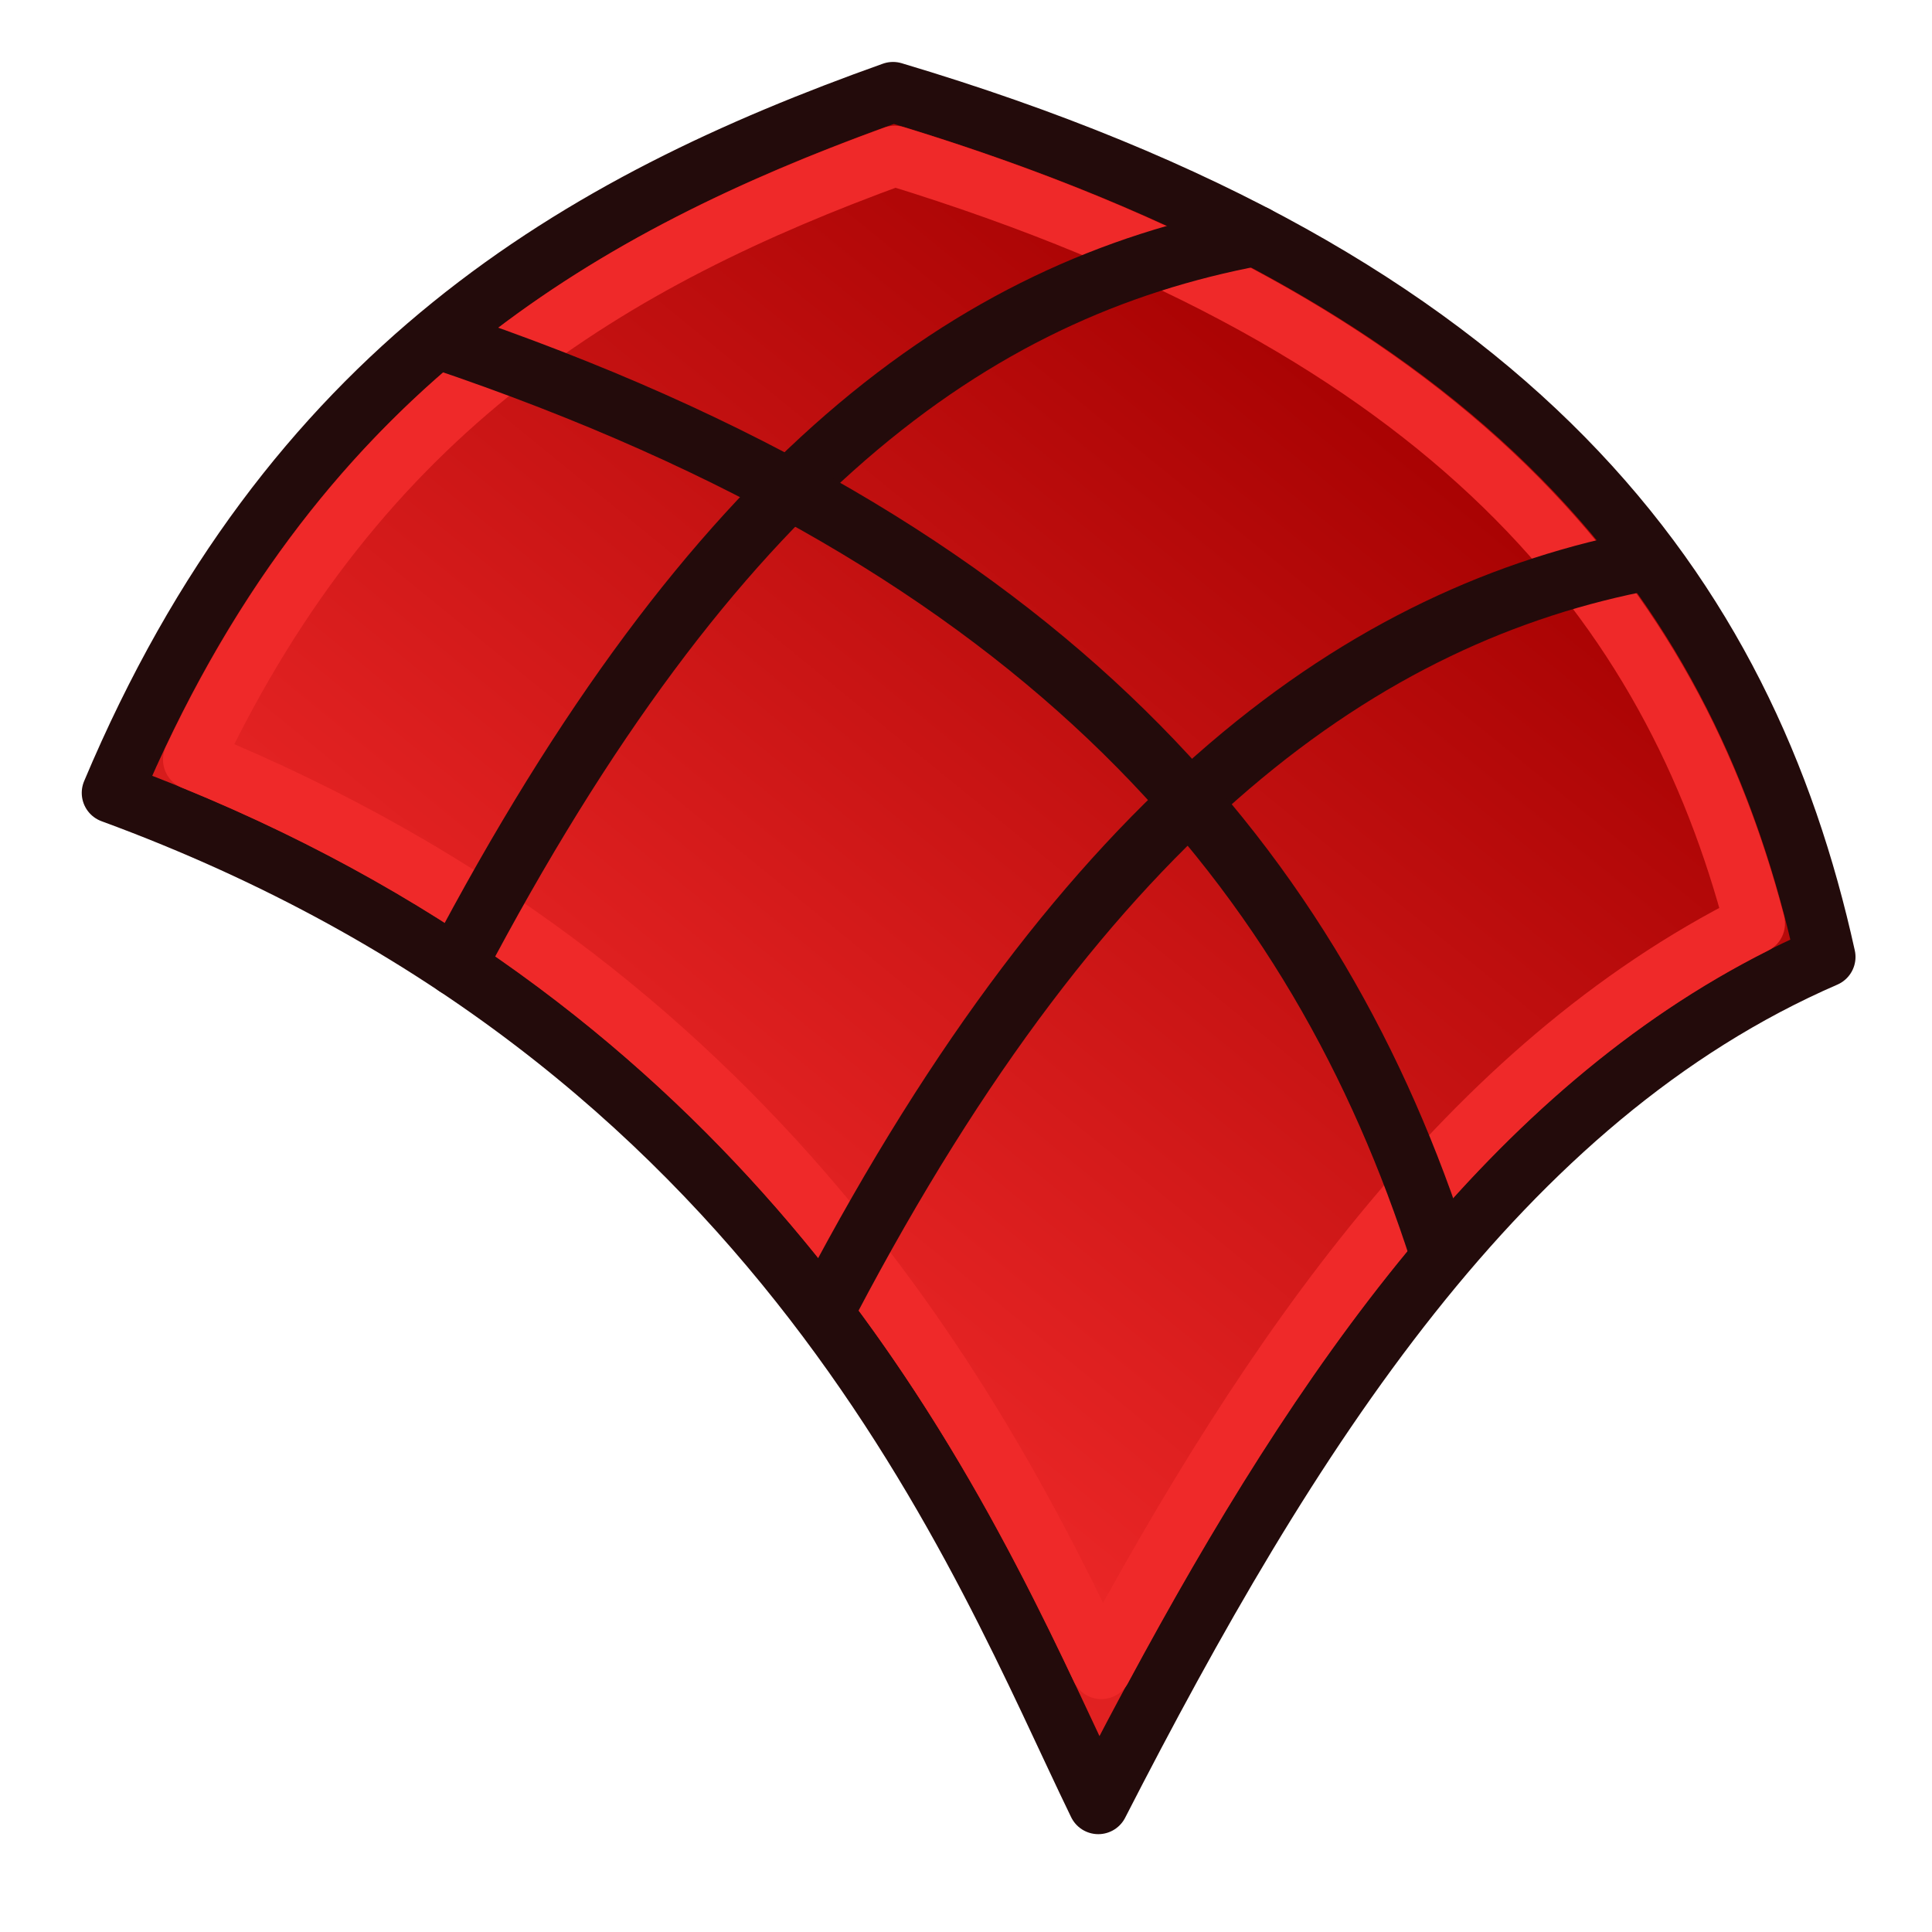
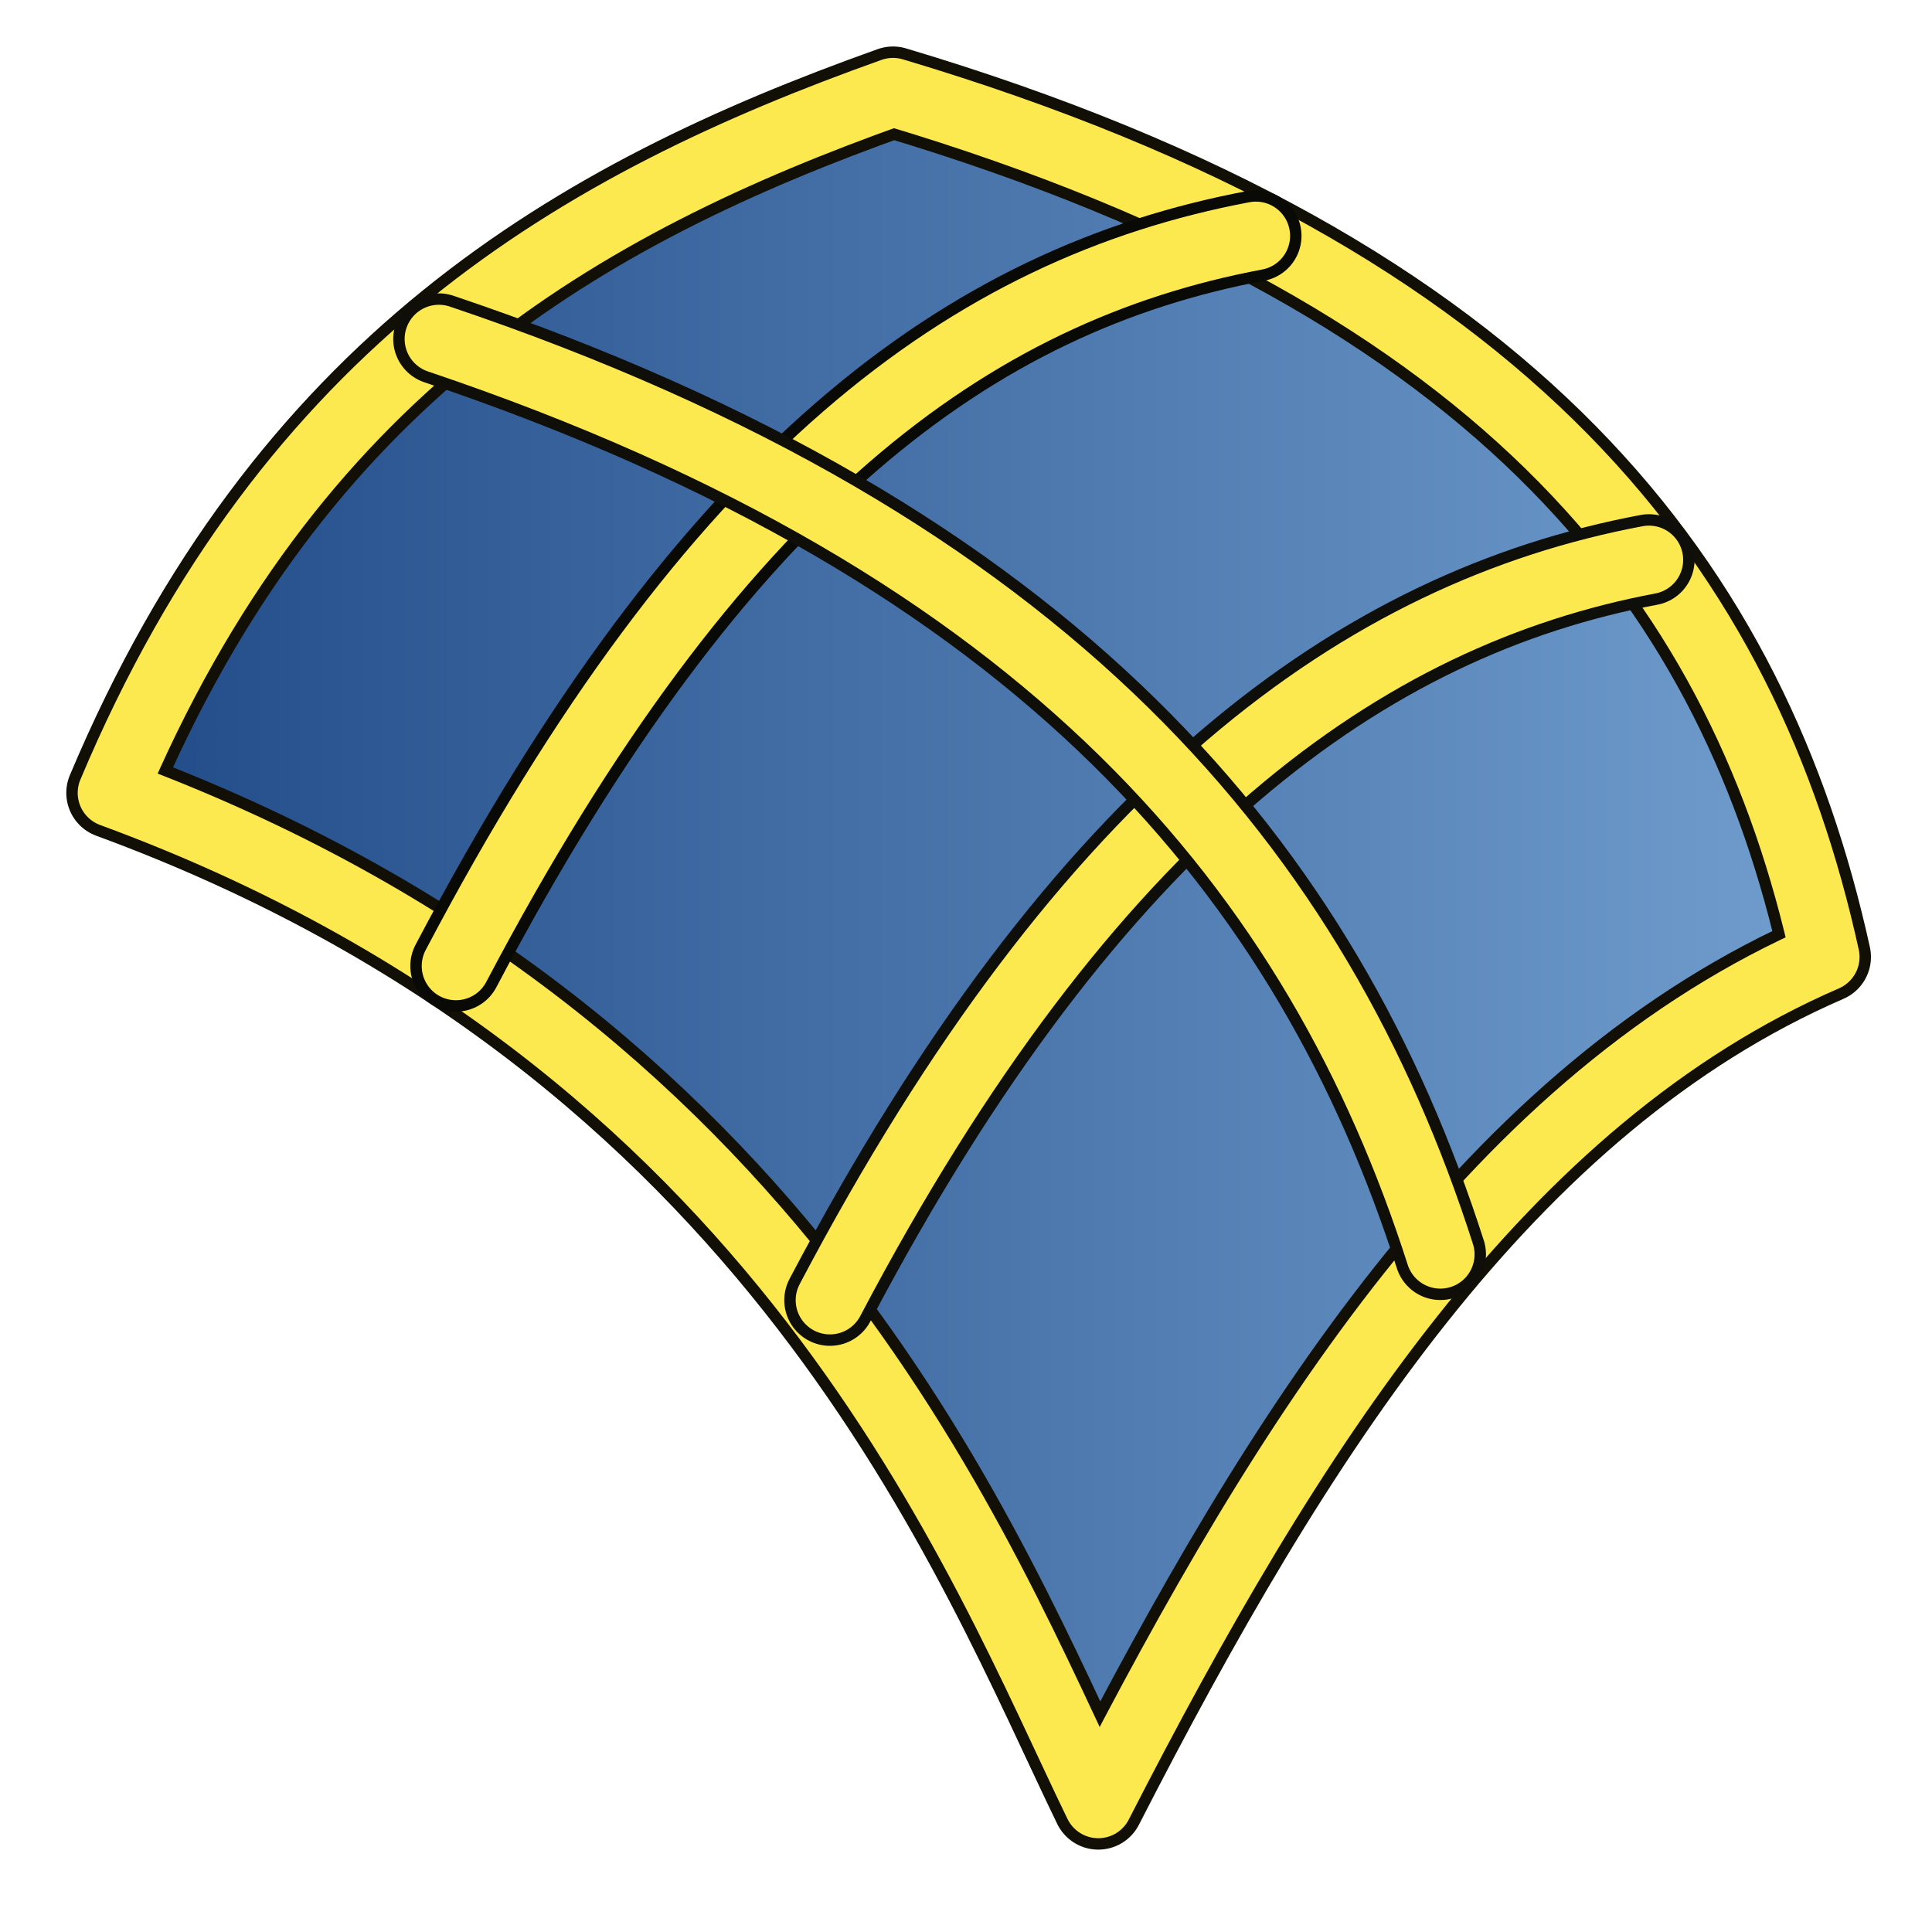
<svg xmlns="http://www.w3.org/2000/svg" xmlns:xlink="http://www.w3.org/1999/xlink" width="64" height="64" id="svg2869" version="1.1" viewBox="0 0 64 64">
  <defs id="defs2871">
+     <linearGradient id="linearGradient3">
+       <stop style="stop-color:#204a87;stop-opacity:1;" offset="0" id="stop3" />
+       <stop style="stop-color:#729fcf;stop-opacity:1;" offset="1" id="stop4" />
+     </linearGradient>
+     <linearGradient id="linearGradient2">
+       <stop id="stop1" offset="0" style="stop-color:#00a400;stop-opacity:1;" />
+       <stop id="stop2" offset="1" style="stop-color:#29ef29;stop-opacity:1;" />
+     </linearGradient>
    <linearGradient id="linearGradient5">
      <stop style="stop-color:#ef2929;stop-opacity:1;" offset="0" id="stop19" />
      <stop style="stop-color:#ef2929;stop-opacity:0;" offset="1" id="stop20" />
    </linearGradient>
    <linearGradient id="swatch18">
      <stop style="stop-color:#ef2929;stop-opacity:1;" offset="0" id="stop18" />
    </linearGradient>
    <linearGradient id="swatch15">
      <stop style="stop-color:#3d0000;stop-opacity:1;" offset="0" id="stop15" />
    </linearGradient>
    <linearGradient id="linearGradient5-1">
      <stop style="stop-color:#ef2929;stop-opacity:1;" offset="0" id="stop5" />
      <stop style="stop-color:#ef2929;stop-opacity:0;" offset="1" id="stop6" />
    </linearGradient>
    <linearGradient id="linearGradient3836-9">
      <stop style="stop-color:#a40000;stop-opacity:1" offset="0" id="stop3838-8" />
      <stop style="stop-color:#ef2929;stop-opacity:1" offset="1" id="stop3840-1" />
    </linearGradient>
    <linearGradient xlink:href="#linearGradient861" id="linearGradient863" x1="9.084" y1="289.347" x2="7.657" y2="296.467" gradientUnits="userSpaceOnUse" gradientTransform="matrix(3.498398,0,0,3.502324,1.471897,-978.4025)" />
    <linearGradient id="linearGradient861">
      <stop style="stop-color:#4e9a06;stop-opacity:1" offset="0" id="stop857" />
      <stop style="stop-color:#8ae234;stop-opacity:1" offset="1" id="stop859" />
    </linearGradient>
    <linearGradient xlink:href="#linearGradient3253" id="linearGradient3255" x1="3.261" y1="286.328" x2="16.78" y2="286.328" gradientUnits="userSpaceOnUse" gradientTransform="matrix(3.498398,0,0,3.502324,1.471897,-978.4025)" />
    <linearGradient id="linearGradient3253">
      <stop style="stop-color:#204a87;stop-opacity:1" offset="0" id="stop3249" />
      <stop style="stop-color:#729fcf;stop-opacity:1" offset="1" id="stop3251" />
    </linearGradient>
-     <linearGradient gradientUnits="userSpaceOnUse" y2="59.273" x2="14.343" y1="6.947" x1="50.471" id="linearGradient834" xlink:href="#linearGradient832" gradientTransform="matrix(0.9349402,0,0,0.9341045,0.1743414,-0.4783578)" />
+     <linearGradient gradientUnits="userSpaceOnUse" y2="59.273" x2="14.343" y1="6.947" x1="50.471" id="linearGradient834" xlink:href="#linearGradient2" gradientTransform="matrix(0.9349402,0,0,0.9341045,0.1743414,-0.4783578)" />
    <linearGradient id="linearGradient832">
-       <stop id="stop828" offset="0" style="stop-color:#a40000;stop-opacity:1" />
-       <stop id="stop830" offset="1" style="stop-color:#ef2929;stop-opacity:1" />
+       <stop id="stop828" offset="0" style="stop-color:#204a87;stop-opacity:1;" />
+       <stop id="stop830" offset="1" style="stop-color:#729fcf;stop-opacity:1;" />
    </linearGradient>
    <linearGradient xlink:href="#linearGradient832" id="linearGradient59" gradientUnits="userSpaceOnUse" gradientTransform="matrix(0.9349402,0,0,0.9341045,0.1743414,-0.4783578)" x1="49.977" y1="12.328" x2="21.286" y2="47.536" />
+     <linearGradient xlink:href="#linearGradient3" id="linearGradient4" x1="2.708" y1="31.406" x2="61.466" y2="31.406" gradientUnits="userSpaceOnUse" />
  </defs>
  <g id="layer3" style="display:inline">
-     <path id="path818" d="M 3.708,26.265 C 26,34.455 32.506,51.78 36.382,59.759 42.681,47.469 49.685,36.377 60.466,31.7 57.816,19.669 50.275,9.225 29.582,3.052 19.2,6.751 9.603,12.255 3.708,26.265 Z" style="fill:url(#linearGradient834);fill-opacity:1;fill-rule:evenodd;stroke:#230b0b;stroke-width:2;stroke-linecap:round;stroke-linejoin:round;stroke-dasharray:none;stroke-opacity:1" />
-     <path id="path58" d="M 29.639,5.164 C 48.24,10.871 55.387,20.122 58.131,30.592 48.632,35.364 42.104,44.842 36.484,55.285 32.468,46.786 25.042,32.773 6.4,25.166 11.924,13.481 20.278,8.577 29.639,5.164 Z" style="fill:url(#linearGradient59);fill-opacity:1;fill-rule:evenodd;stroke:#ef2929;stroke-width:2;stroke-linecap:round;stroke-linejoin:round;stroke-dasharray:none;stroke-opacity:1" />
-     <path id="path828" d="M 27.492,43.07 C 36.032,26.84 45.179,20.323 54.623,18.546" style="fill:none;fill-rule:evenodd;stroke:#230b0b;stroke-width:2;stroke-linecap:round;stroke-linejoin:round;stroke-dasharray:none;stroke-opacity:1" />
-     <path style="fill:none;fill-rule:evenodd;stroke:#230b0b;stroke-width:2;stroke-linecap:round;stroke-linejoin:round;stroke-dasharray:none;stroke-opacity:1" d="M 15.104,32 C 23.643,15.77 32.158,9.59 41.602,7.813" id="path824" />
-     <path id="path826" d="m 14.538,11.23 c 20.316,6.843 29.141,17.739 33.175,30.323" style="fill:none;stroke:#230b0b;stroke-width:2;stroke-linecap:round;stroke-linejoin:round;stroke-dasharray:none;stroke-opacity:1" />
+     <path id="path818" d="M 3.708,26.265 C 26,34.455 32.506,51.78 36.382,59.759 42.681,47.469 49.685,36.377 60.466,31.7 57.816,19.669 50.275,9.225 29.582,3.052 19.2,6.751 9.603,12.255 3.708,26.265 Z" style="display:inline;fill:url(#linearGradient4);fill-opacity:1;fill-rule:evenodd;stroke:#121006;stroke-width:3.024;stroke-linecap:round;stroke-linejoin:round;stroke-dasharray:none;stroke-opacity:1" />
+     <path id="path4" d="M 3.708,26.265 C 26,34.455 32.506,51.78 36.382,59.759 42.681,47.469 49.685,36.377 60.466,31.7 57.816,19.669 50.275,9.225 29.582,3.052 19.2,6.751 9.603,12.255 3.708,26.265 Z" style="display:inline;fill:none;fill-opacity:1;fill-rule:evenodd;stroke:#fce94f;stroke-width:2.268;stroke-linecap:round;stroke-linejoin:round;stroke-dasharray:none;stroke-opacity:1" />
+     <path id="path58" d="M 29.639,5.164 C 48.24,10.871 55.387,20.122 58.131,30.592 48.632,35.364 42.104,44.842 36.484,55.285 32.468,46.786 25.042,32.773 6.4,25.166 11.924,13.481 20.278,8.577 29.639,5.164 Z" style="display:none;fill:url(#linearGradient59);fill-opacity:1;fill-rule:evenodd;stroke:none;stroke-width:0;stroke-linecap:round;stroke-linejoin:round;stroke-dasharray:none;stroke-opacity:1" />
+     <path style="display:inline;fill:none;fill-rule:evenodd;stroke:#090905;stroke-width:3.024;stroke-linecap:round;stroke-linejoin:round;stroke-dasharray:none;stroke-opacity:1" d="M 15.104,32 C 23.643,15.77 32.158,9.59 41.602,7.813" id="path3" />
+     <path id="path2" d="M 27.492,43.07 C 36.032,26.84 45.179,20.323 54.623,18.546" style="display:inline;fill:none;fill-rule:evenodd;stroke:#0e0e0b;stroke-width:3.024;stroke-linecap:round;stroke-linejoin:round;stroke-dasharray:none;stroke-opacity:1;fill-opacity:1" />
+     <path id="path828" d="M 27.492,43.07 C 36.032,26.84 45.179,20.323 54.623,18.546" style="display:inline;fill:none;fill-opacity:1;fill-rule:evenodd;stroke:#fce94f;stroke-width:2.268;stroke-linecap:round;stroke-linejoin:round;stroke-dasharray:none;stroke-opacity:1" />
+     <path style="display:inline;fill:none;fill-rule:evenodd;stroke:#fce94f;stroke-width:2.268;stroke-linecap:round;stroke-linejoin:round;stroke-dasharray:none;stroke-opacity:1" d="M 15.104,32 C 23.643,15.77 32.158,9.59 41.602,7.813" id="path824" />
+     <path id="path1" d="m 14.538,11.23 c 20.316,6.843 29.141,17.739 33.175,30.323" style="display:inline;fill:none;stroke:#0f0e09;stroke-width:3.024;stroke-linecap:round;stroke-linejoin:round;stroke-dasharray:none;stroke-opacity:1" />
+     <path id="path826" d="m 14.538,11.23 c 20.316,6.843 29.141,17.739 33.175,30.323" style="display:inline;fill:none;stroke:#fce94f;stroke-width:2.268;stroke-linecap:round;stroke-linejoin:round;stroke-dasharray:none;stroke-opacity:1" />
  </g>
</svg>
